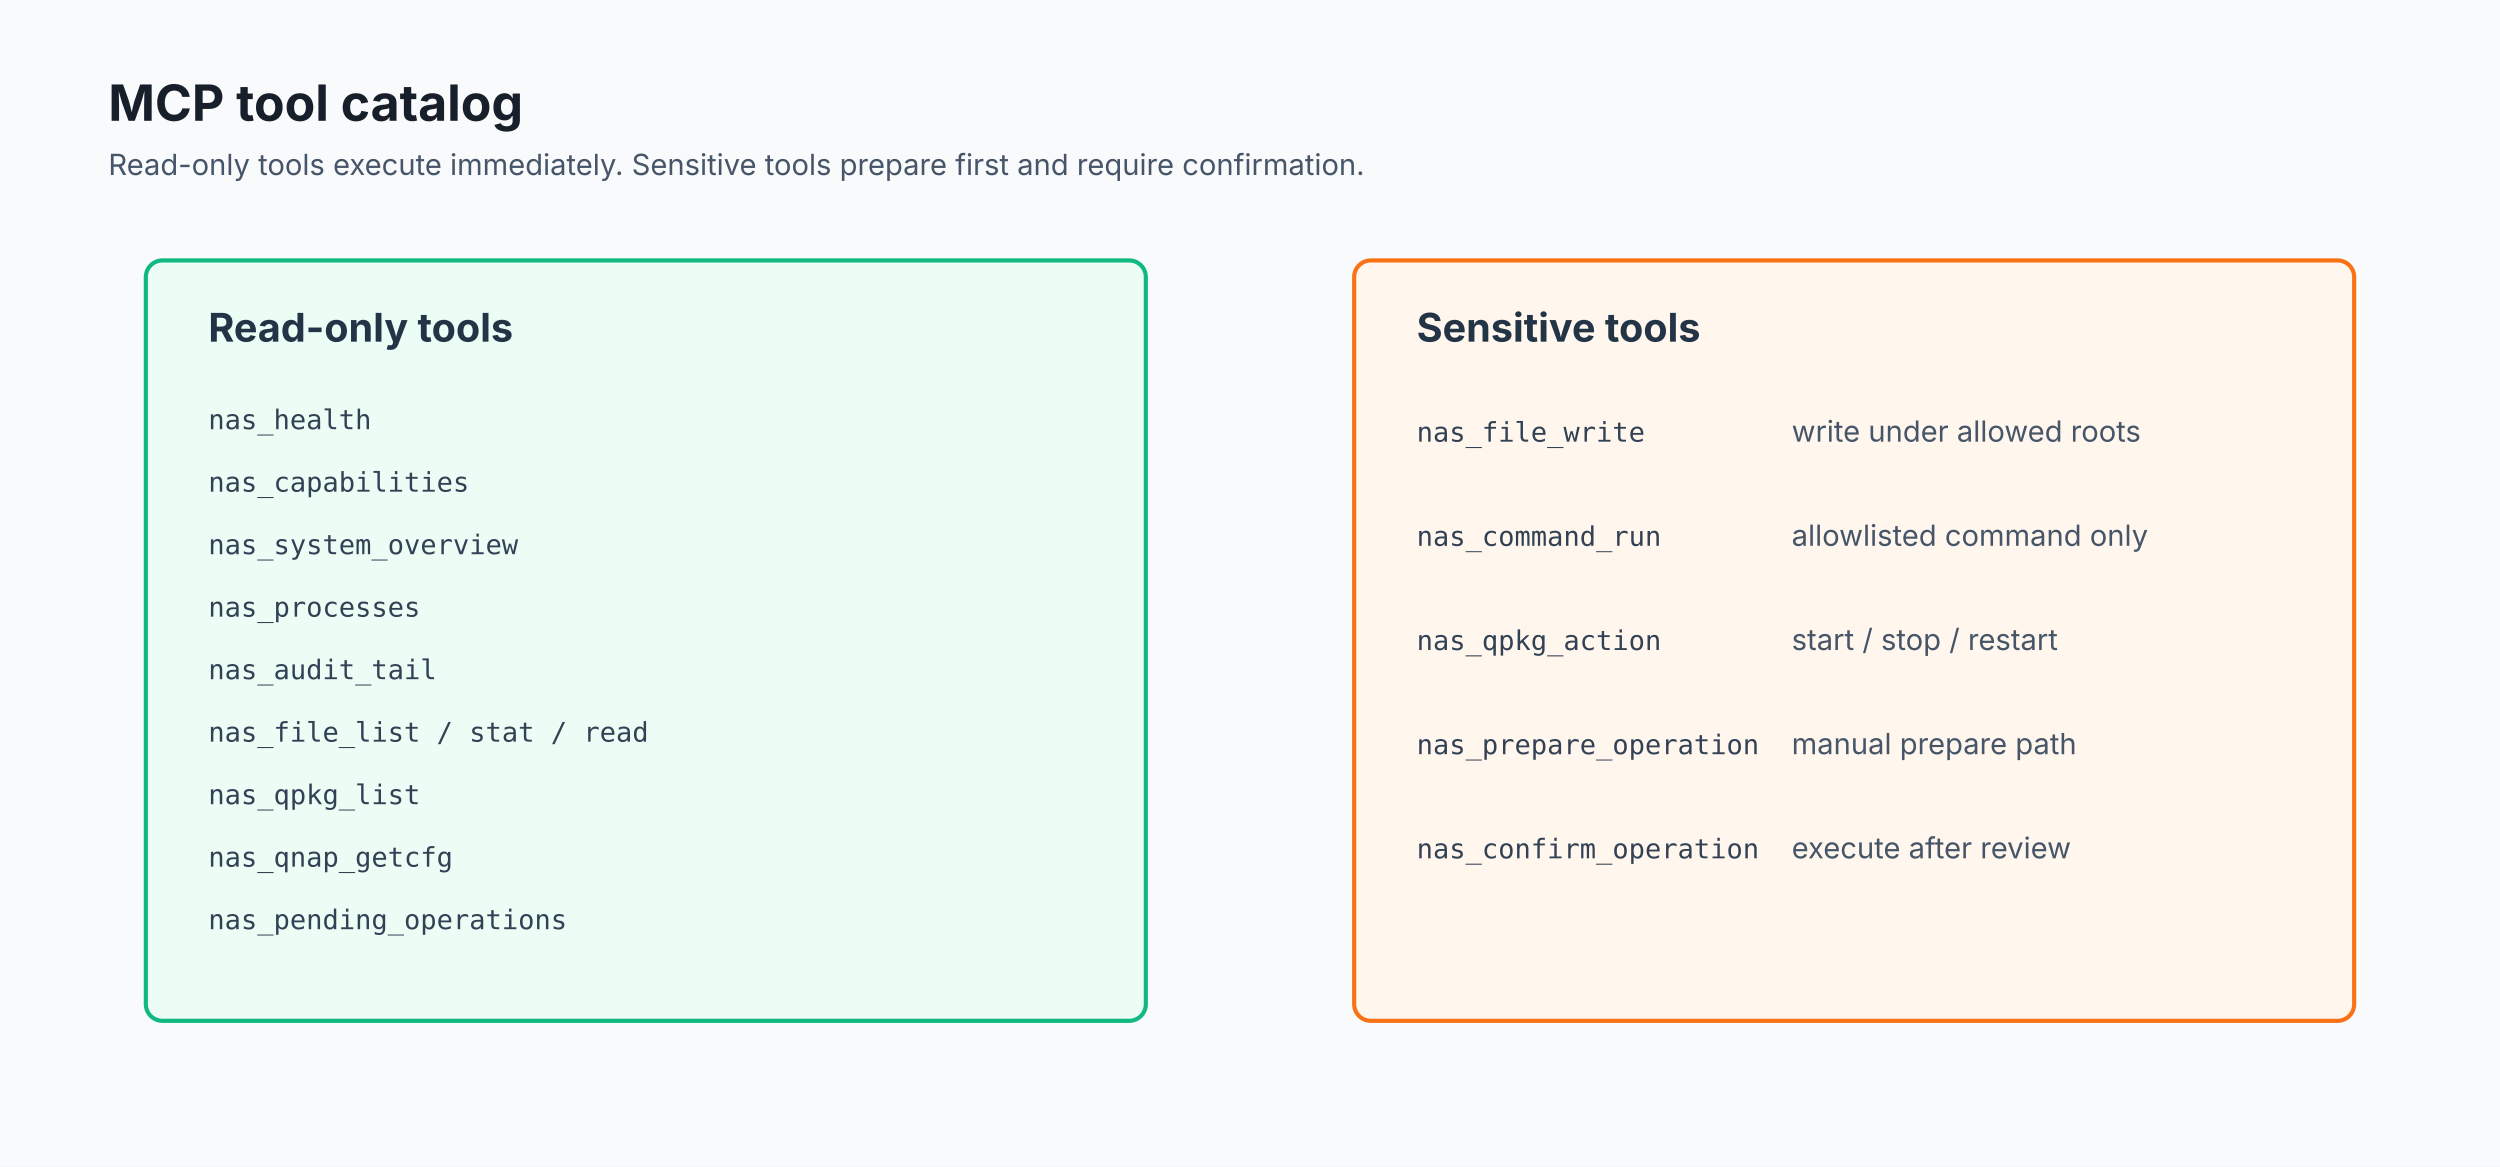
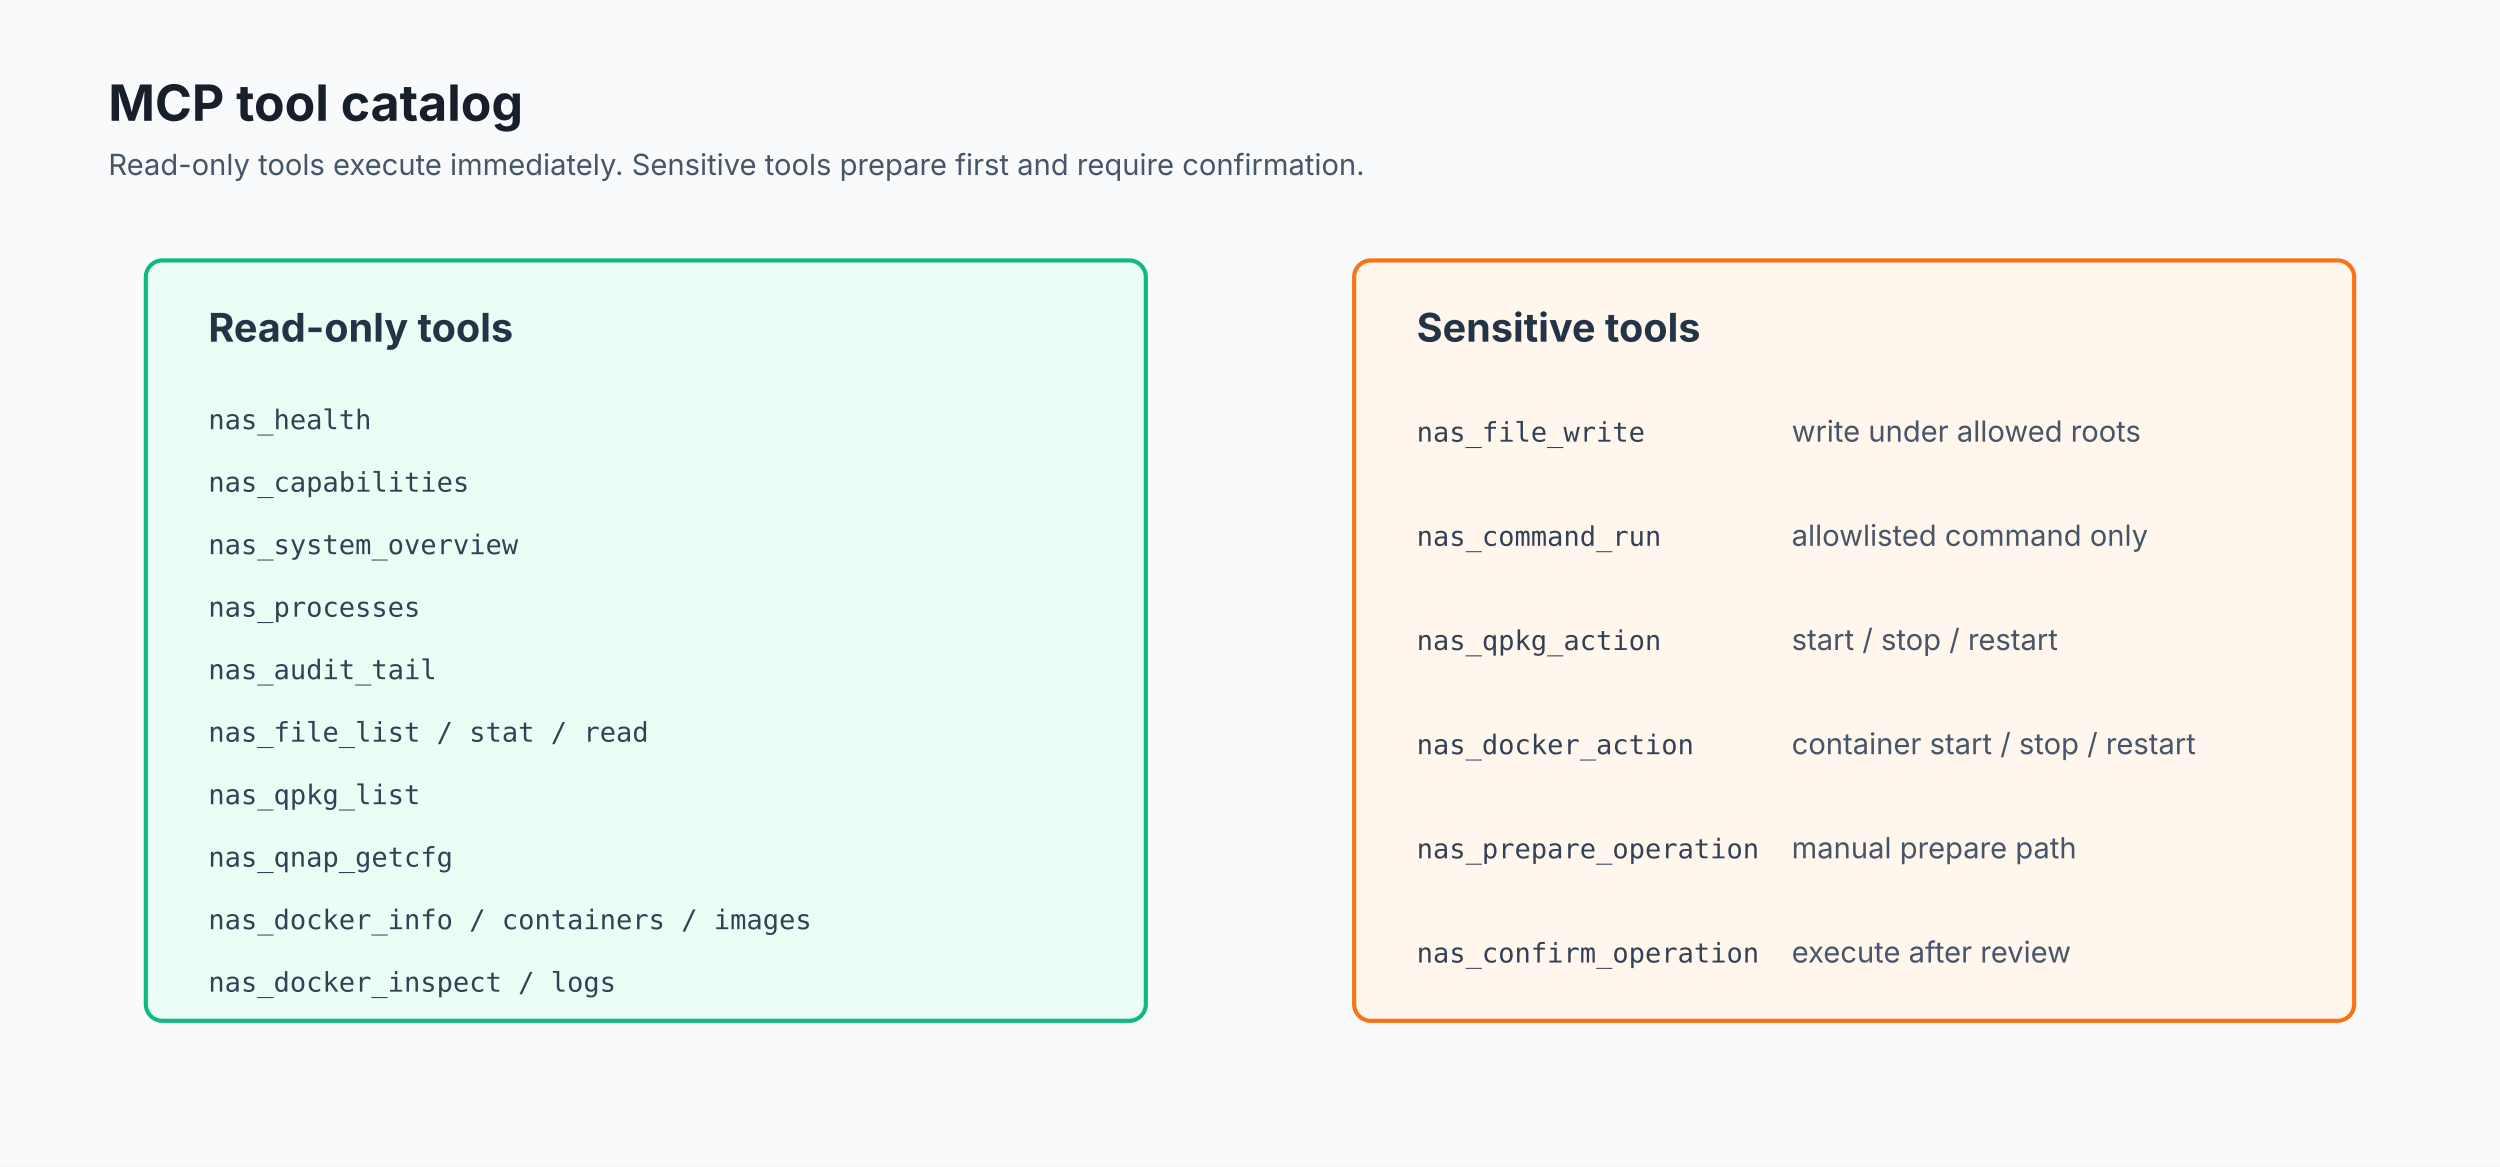
<svg xmlns="http://www.w3.org/2000/svg" width="1200" height="560" viewBox="0 0 1200 560" role="img" aria-labelledby="title desc">
  <defs>
    <style>
      .bg { fill: #f8fafc; }
      .card { fill: #ffffff; stroke: #d4dae2; stroke-width: 2; rx: 8; }
      .safe { fill: #ecfdf5; stroke: #10b981; stroke-width: 2; rx: 8; }
      .risk { fill: #fff7ed; stroke: #f97316; stroke-width: 2; rx: 8; }
      .title { font: 700 24px system-ui, -apple-system, BlinkMacSystemFont, "Segoe UI", sans-serif; fill: #17202a; }
      .label { font: 700 19px system-ui, -apple-system, BlinkMacSystemFont, "Segoe UI", sans-serif; fill: #243447; }
      .small { font: 14px system-ui, -apple-system, BlinkMacSystemFont, "Segoe UI", sans-serif; fill: #475569; }
      .mono { font: 13px ui-monospace, SFMono-Regular, Menlo, Consolas, monospace; fill: #334155; }
    </style>
  </defs>
  <rect class="bg" width="1200" height="560" />
  <text class="title" x="52" y="58">MCP tool catalog</text>
  <text class="small" x="52" y="84">Read-only tools execute immediately. Sensitive tools prepare first and require confirmation.</text>
  <rect class="safe" x="70" y="125" width="480" height="365" />
  <text class="label" x="100" y="164">Read-only tools</text>
  <text class="mono" x="100" y="206">nas_health</text>
  <text class="mono" x="100" y="236">nas_capabilities</text>
  <text class="mono" x="100" y="266">nas_system_overview</text>
  <text class="mono" x="100" y="296">nas_processes</text>
  <text class="mono" x="100" y="326">nas_audit_tail</text>
  <text class="mono" x="100" y="356">nas_file_list / stat / read</text>
  <text class="mono" x="100" y="386">nas_qpkg_list</text>
  <text class="mono" x="100" y="416">nas_qnap_getcfg</text>
-   <text class="mono" x="100" y="446">nas_pending_operations</text>
+   <text class="mono" x="100" y="446">nas_docker_info / containers / images</text>
+   <text class="mono" x="100" y="476">nas_docker_inspect / logs</text>
  <rect class="risk" x="650" y="125" width="480" height="365" />
  <text class="label" x="680" y="164">Sensitive tools</text>
  <text class="mono" x="680" y="212">nas_file_write</text>
  <text class="small" x="860" y="212">write under allowed roots</text>
  <text class="mono" x="680" y="262">nas_command_run</text>
  <text class="small" x="860" y="262">allowlisted command only</text>
  <text class="mono" x="680" y="312">nas_qpkg_action</text>
  <text class="small" x="860" y="312">start / stop / restart</text>
-   <text class="mono" x="680" y="362">nas_prepare_operation</text>
-   <text class="small" x="860" y="362">manual prepare path</text>
-   <text class="mono" x="680" y="412">nas_confirm_operation</text>
-   <text class="small" x="860" y="412">execute after review</text>
+   <text class="mono" x="680" y="362">nas_docker_action</text>
+   <text class="small" x="860" y="362">container start / stop / restart</text>
+   <text class="mono" x="680" y="412">nas_prepare_operation</text>
+   <text class="small" x="860" y="412">manual prepare path</text>
+   <text class="mono" x="680" y="462">nas_confirm_operation</text>
+   <text class="small" x="860" y="462">execute after review</text>
</svg>
